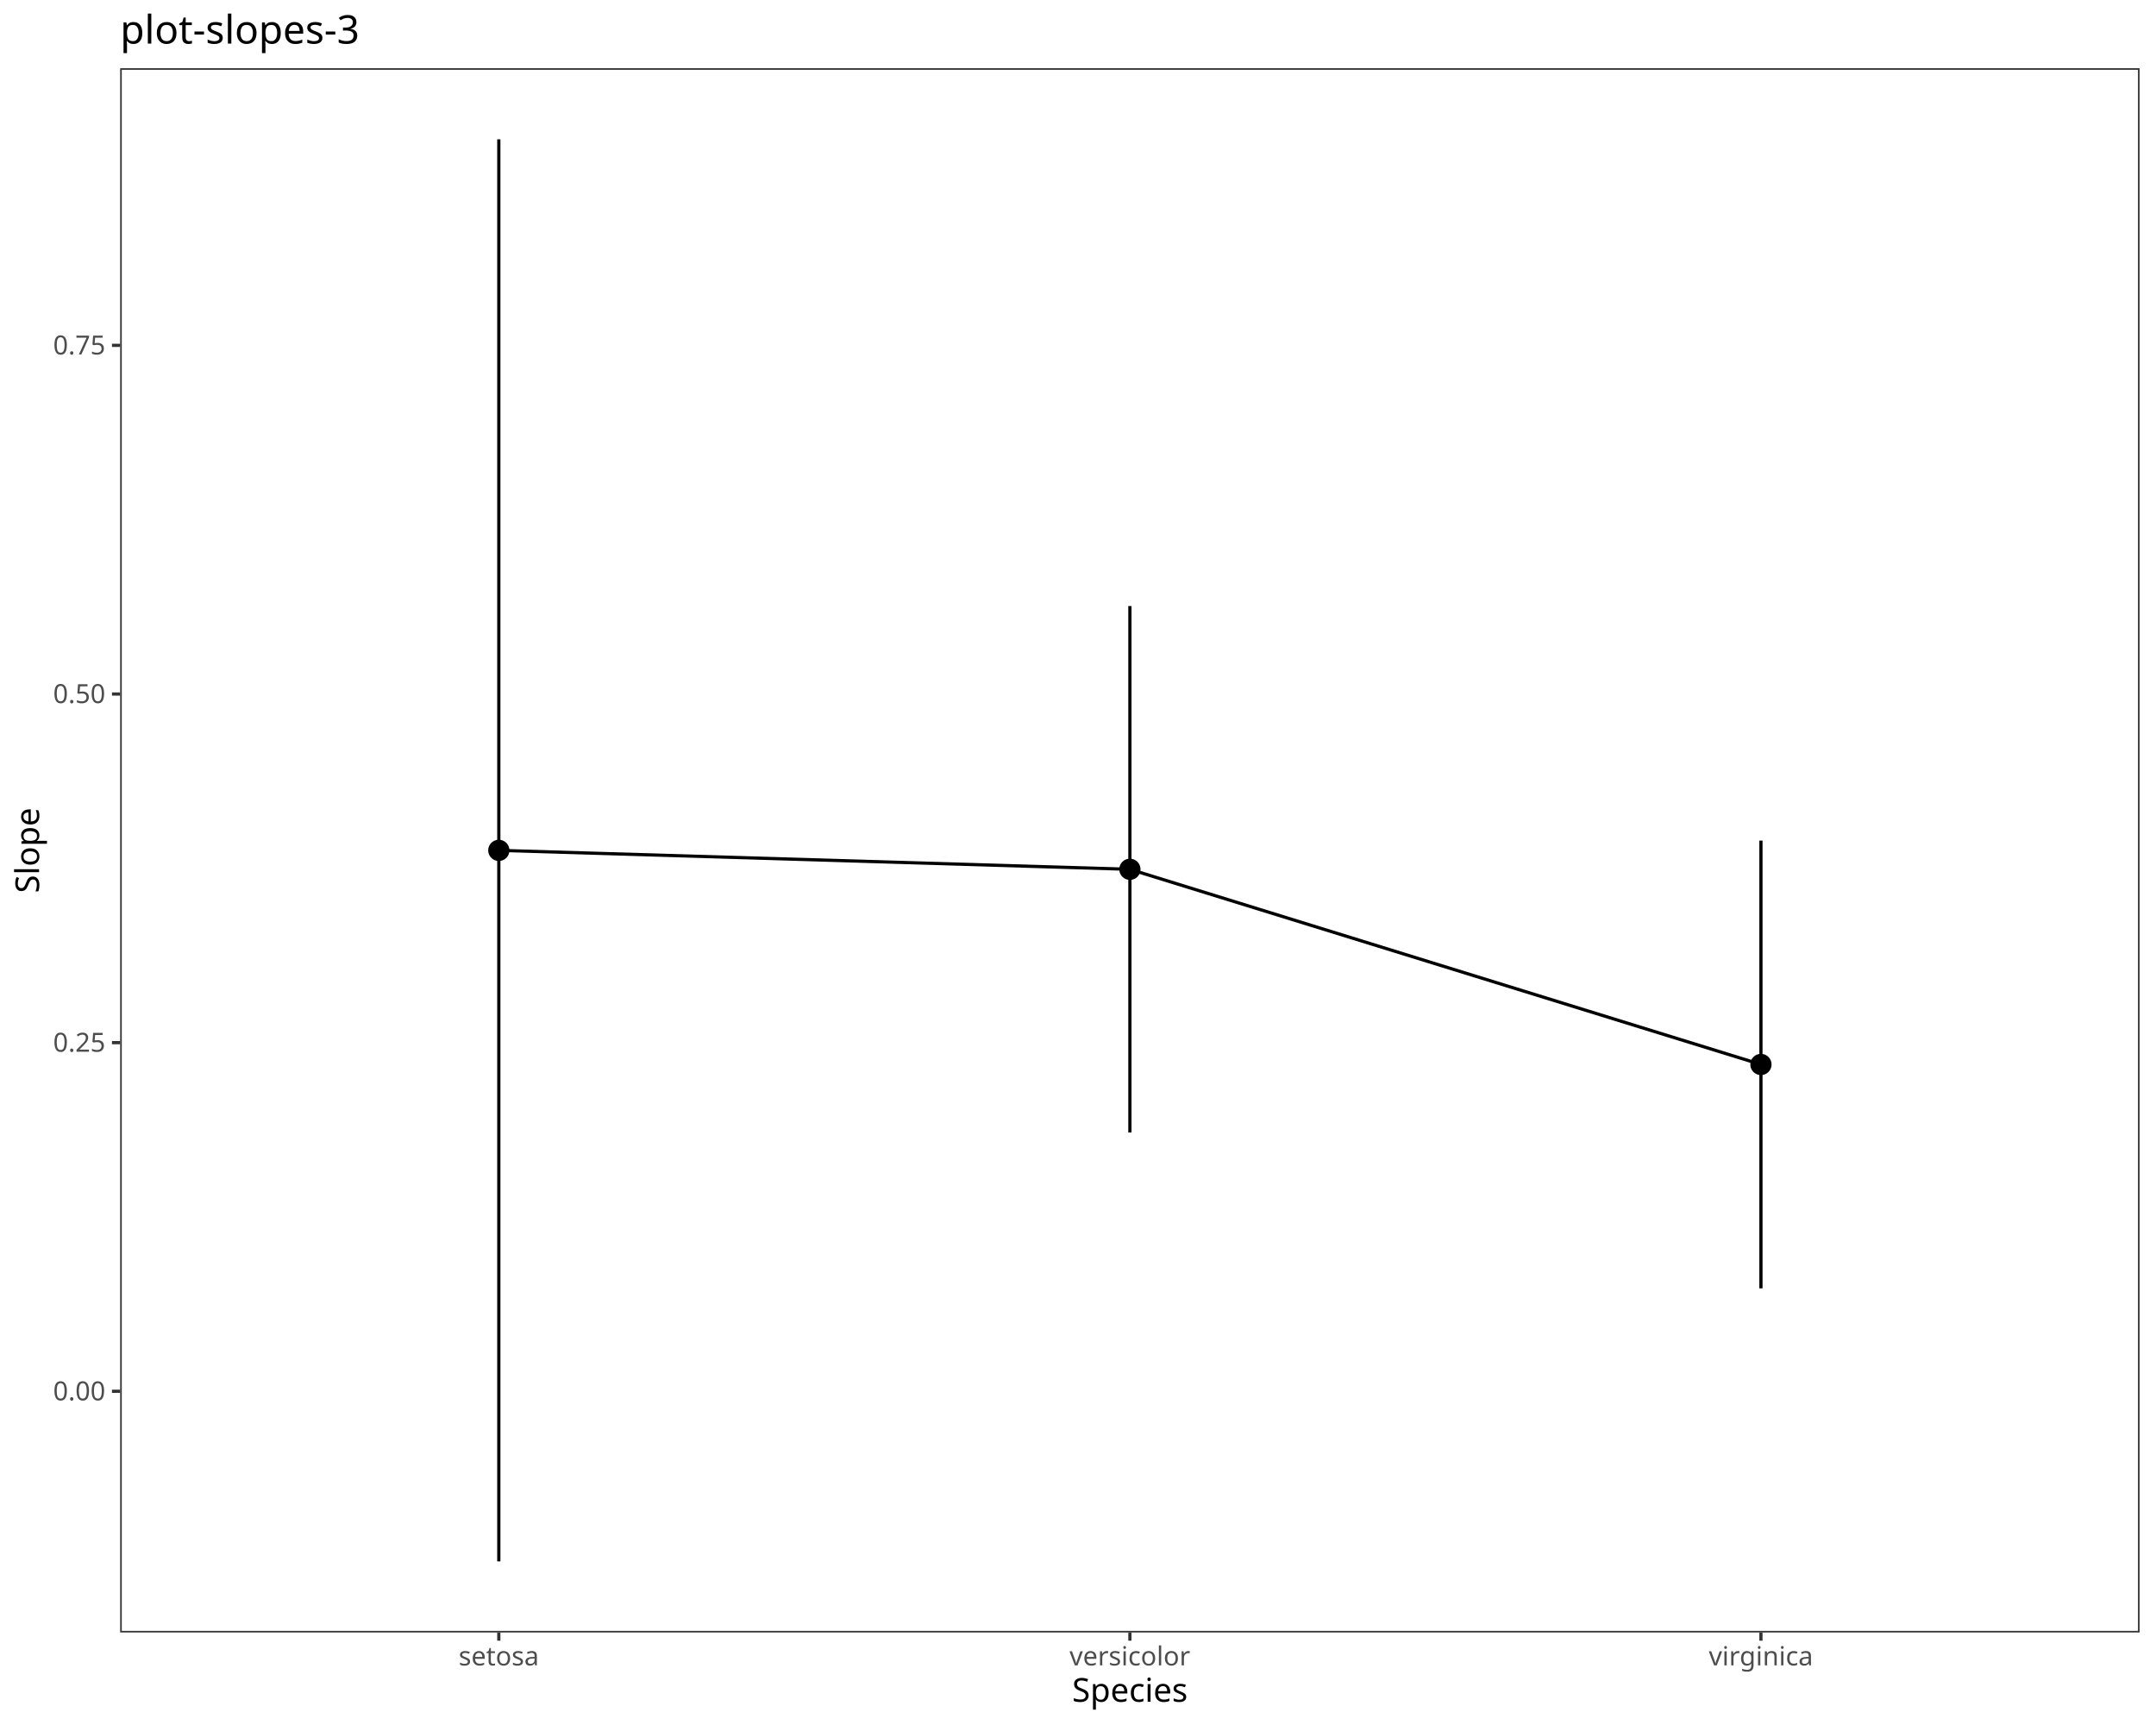
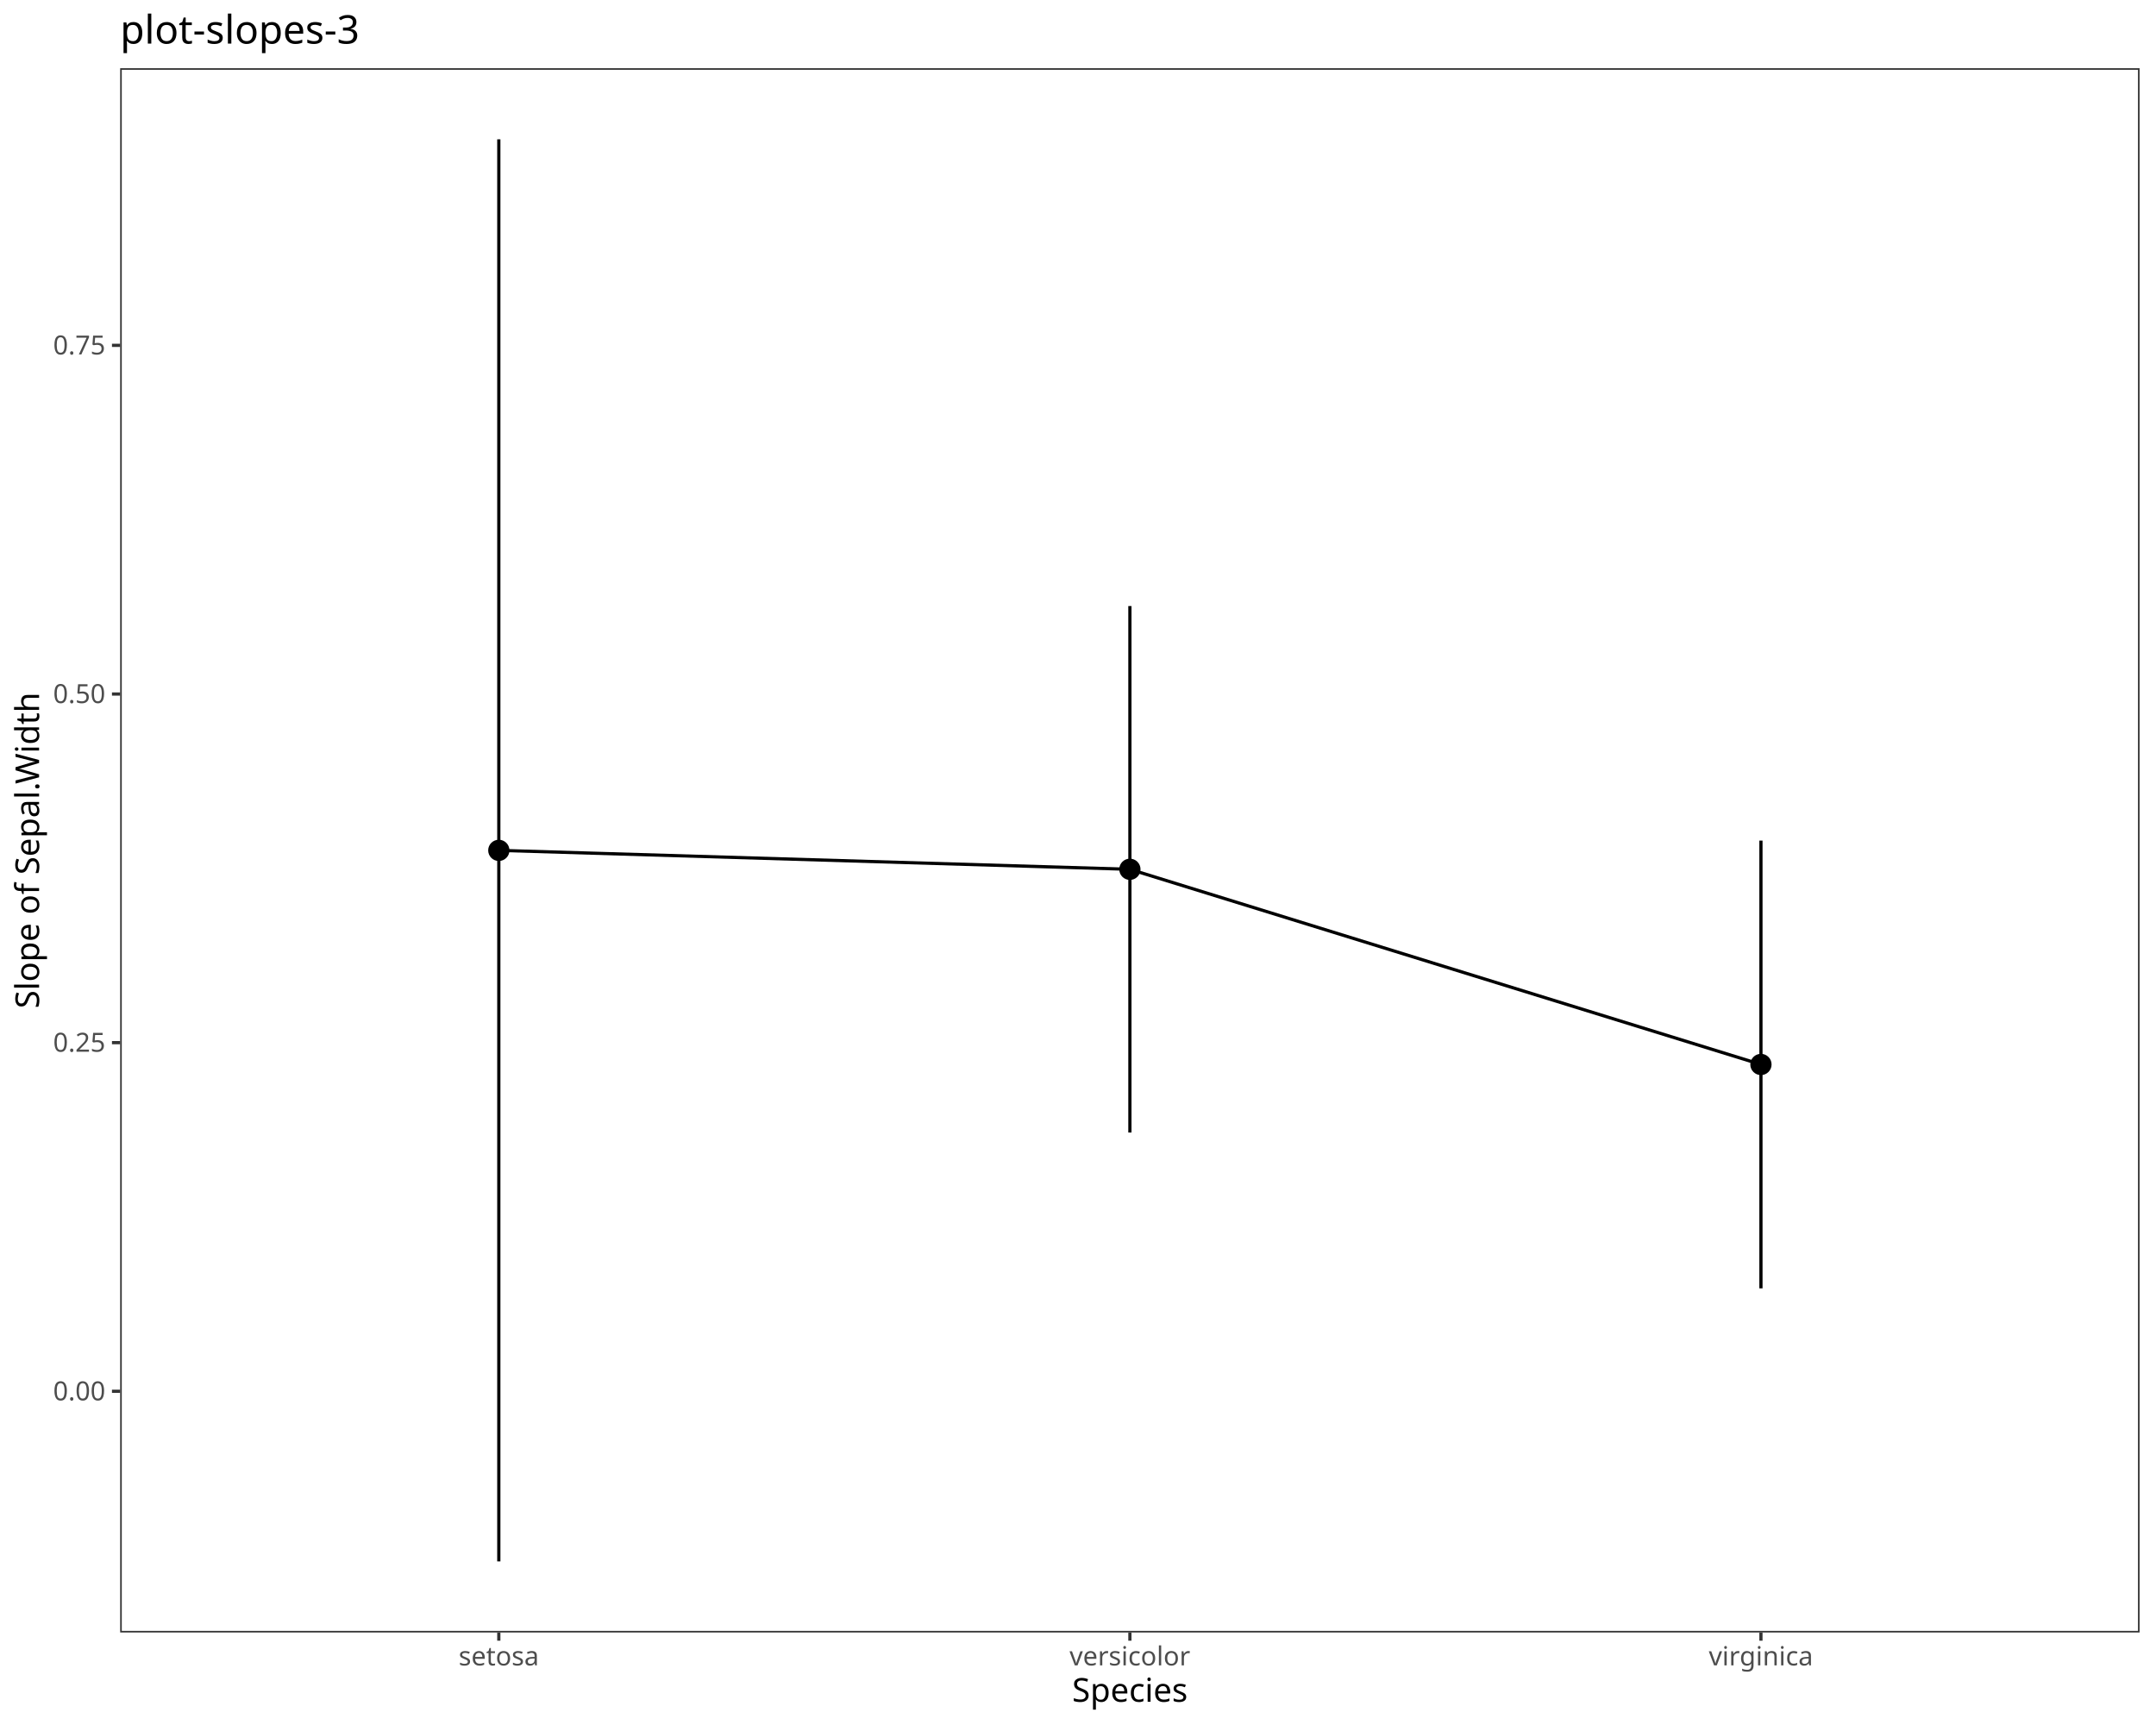
<svg xmlns="http://www.w3.org/2000/svg" class="svglite" data-engine-version="2.0" width="720.00pt" height="576.00pt" viewBox="0 0 720.00 576.00">
  <defs>
    <style type="text/css">
    .svglite line, .svglite polyline, .svglite polygon, .svglite path, .svglite rect, .svglite circle {
      fill: none;
      stroke: #000000;
      stroke-linecap: round;
      stroke-linejoin: round;
      stroke-miterlimit: 10.00;
    }
  </style>
  </defs>
  <rect width="100%" height="100%" style="stroke: none; fill: #FFFFFF;" />
  <defs>
    <clipPath id="cpMC4wMHw3MjAuMDB8MC4wMHw1NzYuMDA=">
      <rect x="0.00" y="0.00" width="720.00" height="576.00" />
    </clipPath>
  </defs>
  <g clip-path="url(#cpMC4wMHw3MjAuMDB8MC4wMHw1NzYuMDA=)">
    <rect x="0.00" y="0.00" width="720.00" height="576.00" style="stroke-width: 1.07; stroke: #FFFFFF; fill: #FFFFFF;" />
  </g>
  <defs>
    <clipPath id="cpNDAuMTN8NzE0LjUyfDIyLjc4fDU0NS4xMQ==">
      <rect x="40.13" y="22.78" width="674.39" height="522.33" />
    </clipPath>
  </defs>
  <g clip-path="url(#cpNDAuMTN8NzE0LjUyfDIyLjc4fDU0NS4xMQ==)">
    <rect x="40.13" y="22.78" width="674.39" height="522.33" style="stroke-width: 1.07; stroke: none; fill: #FFFFFF;" />
    <polyline points="166.58,283.95 377.33,290.27 588.07,355.44 " style="stroke-width: 1.07; stroke-linecap: butt;" />
    <line x1="166.58" y1="521.37" x2="166.58" y2="46.53" style="stroke-width: 1.07; stroke-linecap: butt;" />
    <line x1="377.33" y1="378.16" x2="377.33" y2="202.37" style="stroke-width: 1.07; stroke-linecap: butt;" />
    <line x1="588.07" y1="430.20" x2="588.07" y2="280.68" style="stroke-width: 1.07; stroke-linecap: butt;" />
    <circle cx="166.58" cy="283.95" r="2.84" style="stroke-width: 1.42; fill: #000000;" />
    <circle cx="377.33" cy="290.27" r="2.84" style="stroke-width: 1.42; fill: #000000;" />
    <circle cx="588.07" cy="355.44" r="2.84" style="stroke-width: 1.42; fill: #000000;" />
    <rect x="40.13" y="22.78" width="674.39" height="522.33" style="stroke-width: 1.07; stroke: #333333;" />
  </g>
  <g clip-path="url(#cpMC4wMHw3MjAuMDB8MC4wMHw1NzYuMDA=)">
    <text x="35.20" y="467.59" text-anchor="end" style="font-size: 8.80px; fill: #4D4D4D; font-family: sans;" textLength="17.13px" lengthAdjust="spacingAndGlyphs">0.00</text>
    <text x="35.20" y="351.18" text-anchor="end" style="font-size: 8.80px; fill: #4D4D4D; font-family: sans;" textLength="17.13px" lengthAdjust="spacingAndGlyphs">0.25</text>
    <text x="35.20" y="234.76" text-anchor="end" style="font-size: 8.80px; fill: #4D4D4D; font-family: sans;" textLength="17.13px" lengthAdjust="spacingAndGlyphs">0.50</text>
    <text x="35.20" y="118.35" text-anchor="end" style="font-size: 8.80px; fill: #4D4D4D; font-family: sans;" textLength="17.13px" lengthAdjust="spacingAndGlyphs">0.75</text>
    <polyline points="37.39,464.56 40.13,464.56 " style="stroke-width: 1.07; stroke: #333333; stroke-linecap: butt;" />
    <polyline points="37.39,348.15 40.13,348.15 " style="stroke-width: 1.07; stroke: #333333; stroke-linecap: butt;" />
    <polyline points="37.39,231.74 40.13,231.74 " style="stroke-width: 1.07; stroke: #333333; stroke-linecap: butt;" />
    <polyline points="37.39,115.32 40.13,115.32 " style="stroke-width: 1.07; stroke: #333333; stroke-linecap: butt;" />
    <polyline points="166.58,547.85 166.58,545.11 " style="stroke-width: 1.07; stroke: #333333; stroke-linecap: butt;" />
    <polyline points="377.33,547.85 377.33,545.11 " style="stroke-width: 1.07; stroke: #333333; stroke-linecap: butt;" />
    <polyline points="588.07,547.85 588.07,545.11 " style="stroke-width: 1.07; stroke: #333333; stroke-linecap: butt;" />
    <text x="166.58" y="556.10" text-anchor="middle" style="font-size: 8.80px; fill: #4D4D4D; font-family: sans;" textLength="25.94px" lengthAdjust="spacingAndGlyphs">setosa</text>
    <text x="377.33" y="556.10" text-anchor="middle" style="font-size: 8.80px; fill: #4D4D4D; font-family: sans;" textLength="37.66px" lengthAdjust="spacingAndGlyphs">versicolor</text>
    <text x="588.07" y="556.10" text-anchor="middle" style="font-size: 8.80px; fill: #4D4D4D; font-family: sans;" textLength="32.28px" lengthAdjust="spacingAndGlyphs">virginica</text>
    <text x="377.33" y="568.24" text-anchor="middle" style="font-size: 11.00px; font-family: sans;" textLength="39.14px" lengthAdjust="spacingAndGlyphs">Species</text>
-     <text transform="translate(13.05,283.95) rotate(-90)" text-anchor="middle" style="font-size: 11.00px; font-family: sans;" textLength="28.14px" lengthAdjust="spacingAndGlyphs">Slope</text>
+     <text transform="translate(13.05,283.95) rotate(-90)" text-anchor="middle" style="font-size: 11.00px; font-family: sans;" textLength="102.73px" lengthAdjust="spacingAndGlyphs">Slope of Sepal.Width</text>
    <text x="40.13" y="14.56" style="font-size: 13.20px; font-family: sans;" textLength="75.58px" lengthAdjust="spacingAndGlyphs">plot-slopes-3</text>
  </g>
</svg>
